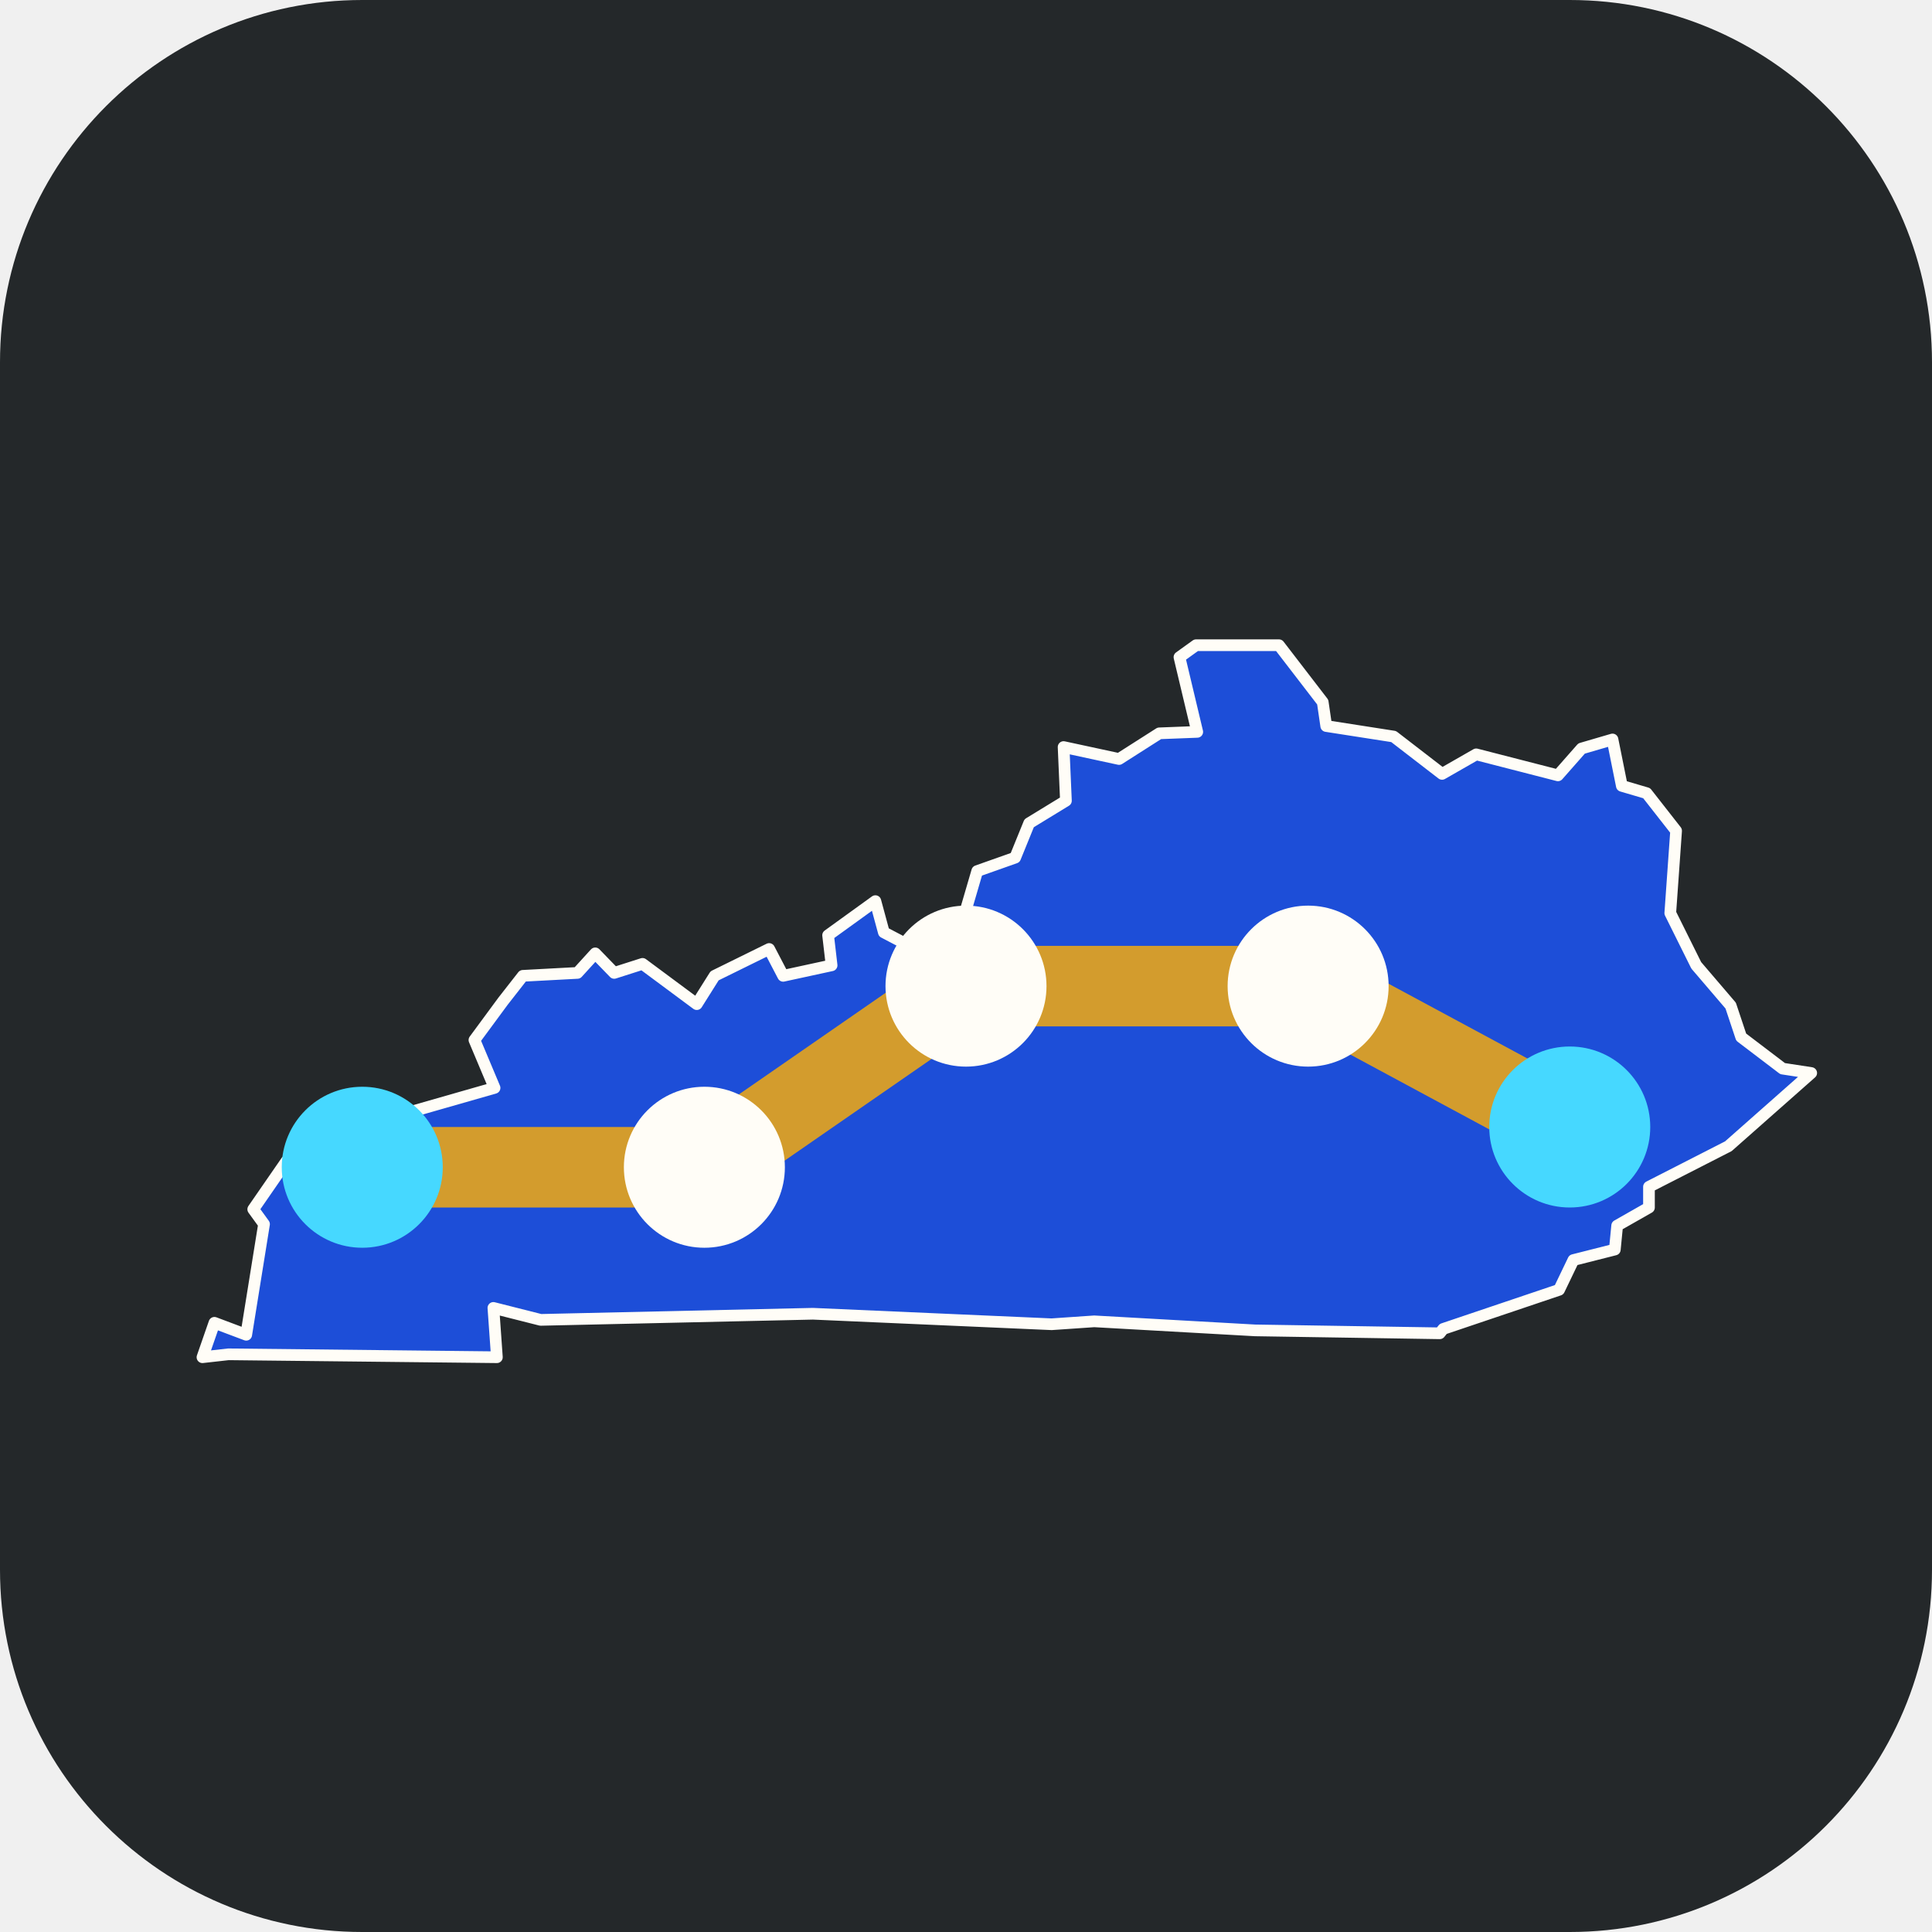
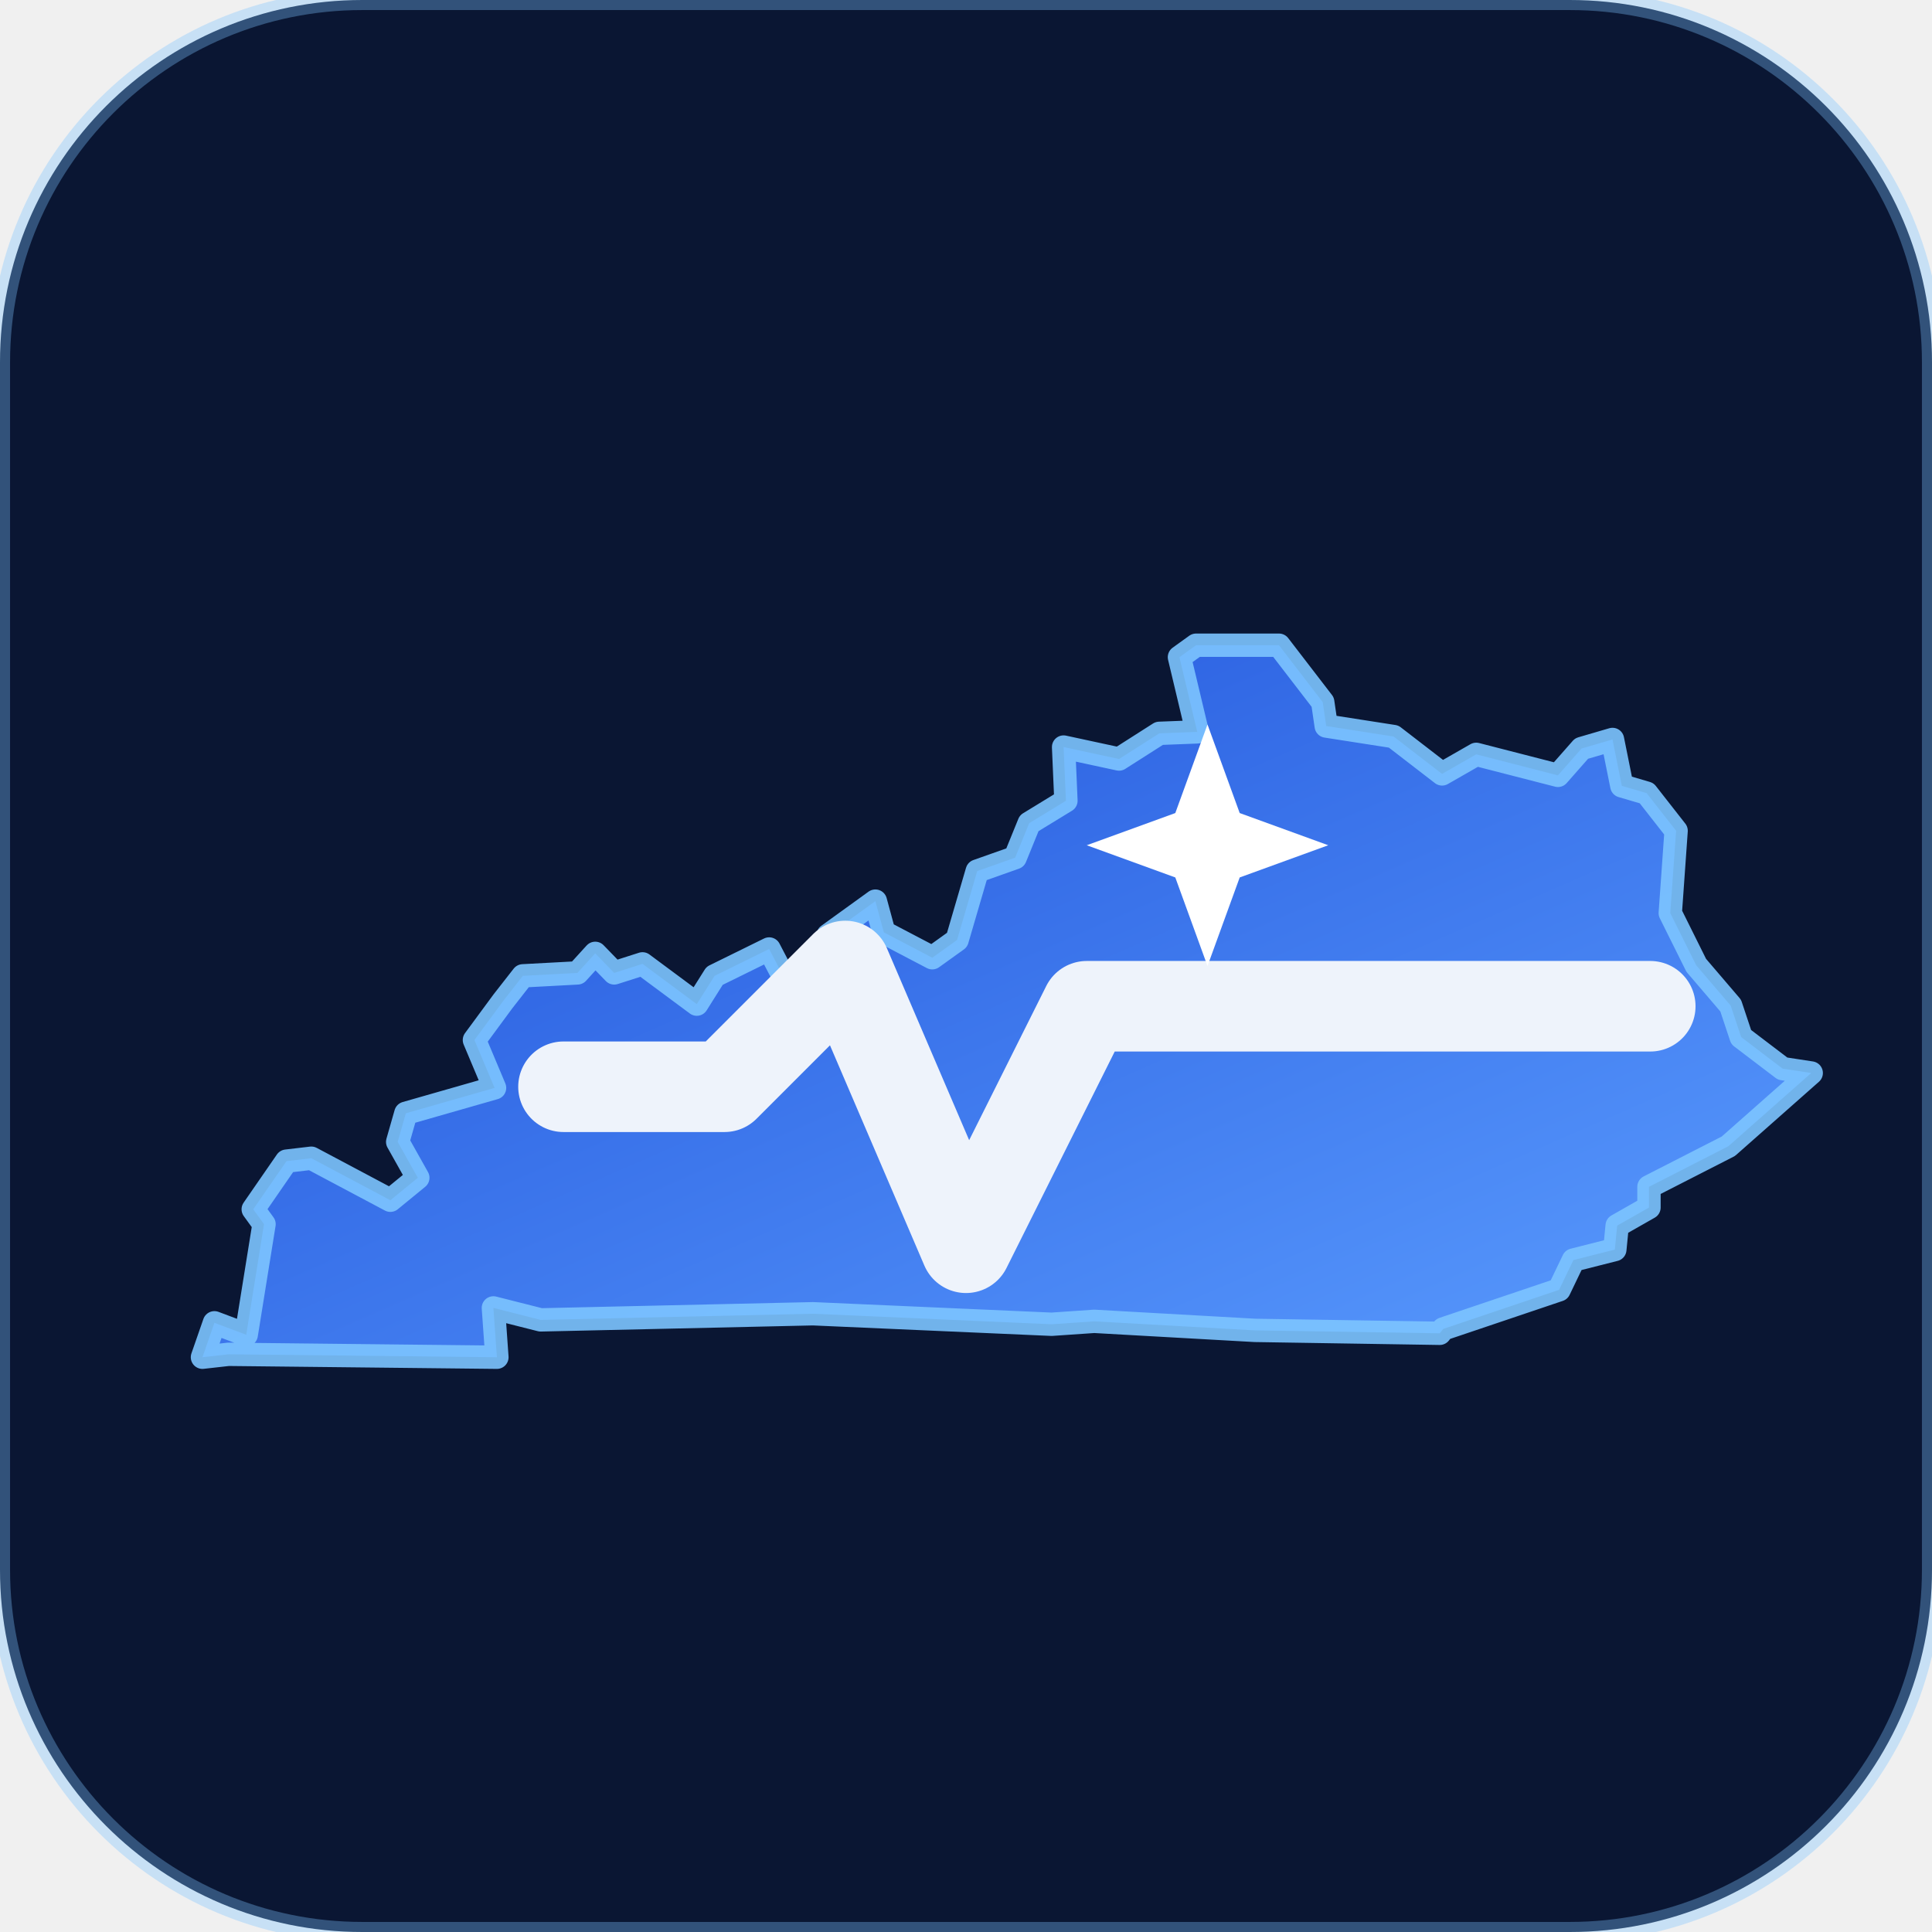
<svg xmlns="http://www.w3.org/2000/svg" viewBox="0 0 96 96" role="img" aria-labelledby="title desc">
-   <rect width="96" height="96" rx="18" fill="#24282a" />
-   <path fill="#1d4ed8" stroke="#fffdf7" stroke-linejoin="round" stroke-width="4" transform="translate(6 28) scale(.145)" d="M436.2 59.3 L452.8 72.1 L464.5 65.4 L492.5 72.6 L500.6 63.4 L511.2 60.3 L514.4 76.2 L522.9 78.7 L533.0 91.6 L531.0 119.8 L539.9 137.7 L551.7 151.5 L555.3 162.3 L569.5 173.1 L579.3 174.6 L550.9 199.7 L523.7 213.6 L523.7 220.7 L512.8 226.9 L512.0 235.1 L497.8 238.7 L492.9 248.9 L453.2 262.3 L452.0 263.8 L388.7 262.8 L333.6 259.7 L319.0 260.7 L237.2 257.1 L143.9 259.2 L127.7 255.1 L128.9 272.0 L36.9 271.0 L28.0 272.0 L32.1 260.2 L43.0 264.3 L49.1 226.4 L45.4 221.3 L56.8 204.8 L65.3 203.8 L92.4 218.2 L101.8 210.5 L94.9 198.2 L97.7 188.4 L128.1 179.7 L121.2 163.3 L131.0 150.0 L137.8 141.3 L156.5 140.3 L162.6 133.6 L169.1 140.3 L178.8 137.2 L197.4 151.0 L203.5 141.3 L222.2 132.1 L227.0 141.3 L243.6 137.7 L242.4 127.4 L258.6 115.7 L261.5 126.4 L278.1 135.1 L286.6 129.0 L293.5 105.4 L306.5 100.8 L311.3 89.0 L323.9 81.3 L323.1 62.9 L342.1 67.0 L355.9 58.2 L368.9 57.7 L362.8 32.1 L368.5 28.0 L396.9 28.0 L411.9 47.5 L413.1 55.7 L436.2 59.3 Z" />
-   <path fill="none" stroke="#d39c2d" stroke-linecap="round" stroke-linejoin="round" stroke-width="4" d="M18 58h17l13-9h17l13 7" />
-   <circle cx="18" cy="58" r="4" fill="#46d8ff" />
-   <circle cx="35" cy="58" r="4" fill="#fffdf7" />
-   <circle cx="48" cy="49" r="4" fill="#fffdf7" />
-   <circle cx="65" cy="49" r="4" fill="#fffdf7" />
-   <circle cx="78" cy="56" r="4" fill="#46d8ff" />
+   <defs>
+     <linearGradient id="kyFill" x1="0" y1="0" x2="1" y2="1">
+       <stop offset="0" stop-color="#1d4ed8" />
+       <stop offset="1" stop-color="#5b9dff" />
+     </linearGradient>
+   </defs>
+   <rect width="96" height="96" rx="18" fill="#0a1633" stroke="#7cc4ff" stroke-opacity="0.35" />
+   <path fill="url(#kyFill)" stroke="#7cc4ff" stroke-opacity="0.9" stroke-linejoin="round" stroke-width="8" transform="translate(6 28) scale(.145)" d="M436.2 59.3 L452.8 72.1 L464.5 65.4 L492.5 72.6 L500.6 63.4 L511.2 60.3 L514.4 76.2 L522.9 78.7 L533.0 91.6 L531.0 119.8 L539.9 137.7 L551.7 151.5 L555.3 162.3 L569.5 173.1 L579.3 174.6 L550.9 199.7 L523.7 213.6 L523.7 220.7 L512.8 226.9 L512.0 235.1 L497.8 238.7 L492.9 248.9 L453.2 262.3 L452.0 263.8 L388.7 262.8 L333.6 259.7 L319.0 260.7 L237.2 257.1 L143.9 259.2 L127.7 255.1 L128.9 272.0 L36.9 271.0 L28.0 272.0 L32.1 260.2 L43.0 264.3 L49.1 226.4 L45.4 221.3 L56.8 204.8 L65.3 203.8 L92.4 218.2 L101.8 210.5 L94.9 198.2 L97.7 188.4 L128.1 179.7 L121.2 163.3 L131.0 150.0 L137.8 141.3 L156.5 140.3 L162.6 133.6 L169.1 140.3 L178.8 137.2 L197.4 151.0 L203.5 141.3 L222.2 132.1 L227.0 141.3 L243.6 137.7 L242.4 127.4 L258.6 115.7 L261.5 126.4 L278.1 135.1 L286.6 129.0 L293.5 105.4 L306.5 100.8 L311.3 89.0 L323.9 81.3 L323.1 62.9 L342.1 67.0 L355.9 58.2 L368.9 57.7 L362.8 32.1 L368.5 28.0 L396.9 28.0 L411.9 47.5 L413.1 55.7 L436.2 59.3 Z" />
+   <path fill="none" stroke="#eef3fb" stroke-linecap="round" stroke-linejoin="round" stroke-width="4.5" d="M28 54 H36 L42 48 L48 62 L54 50 H82" />
+   <path fill="#ffffff" d="M60 36 L61.6 40.4 L66 42 L61.6 43.6 L60 48 L58.4 43.6 L54 42 L58.4 40.4 Z" />
</svg>
